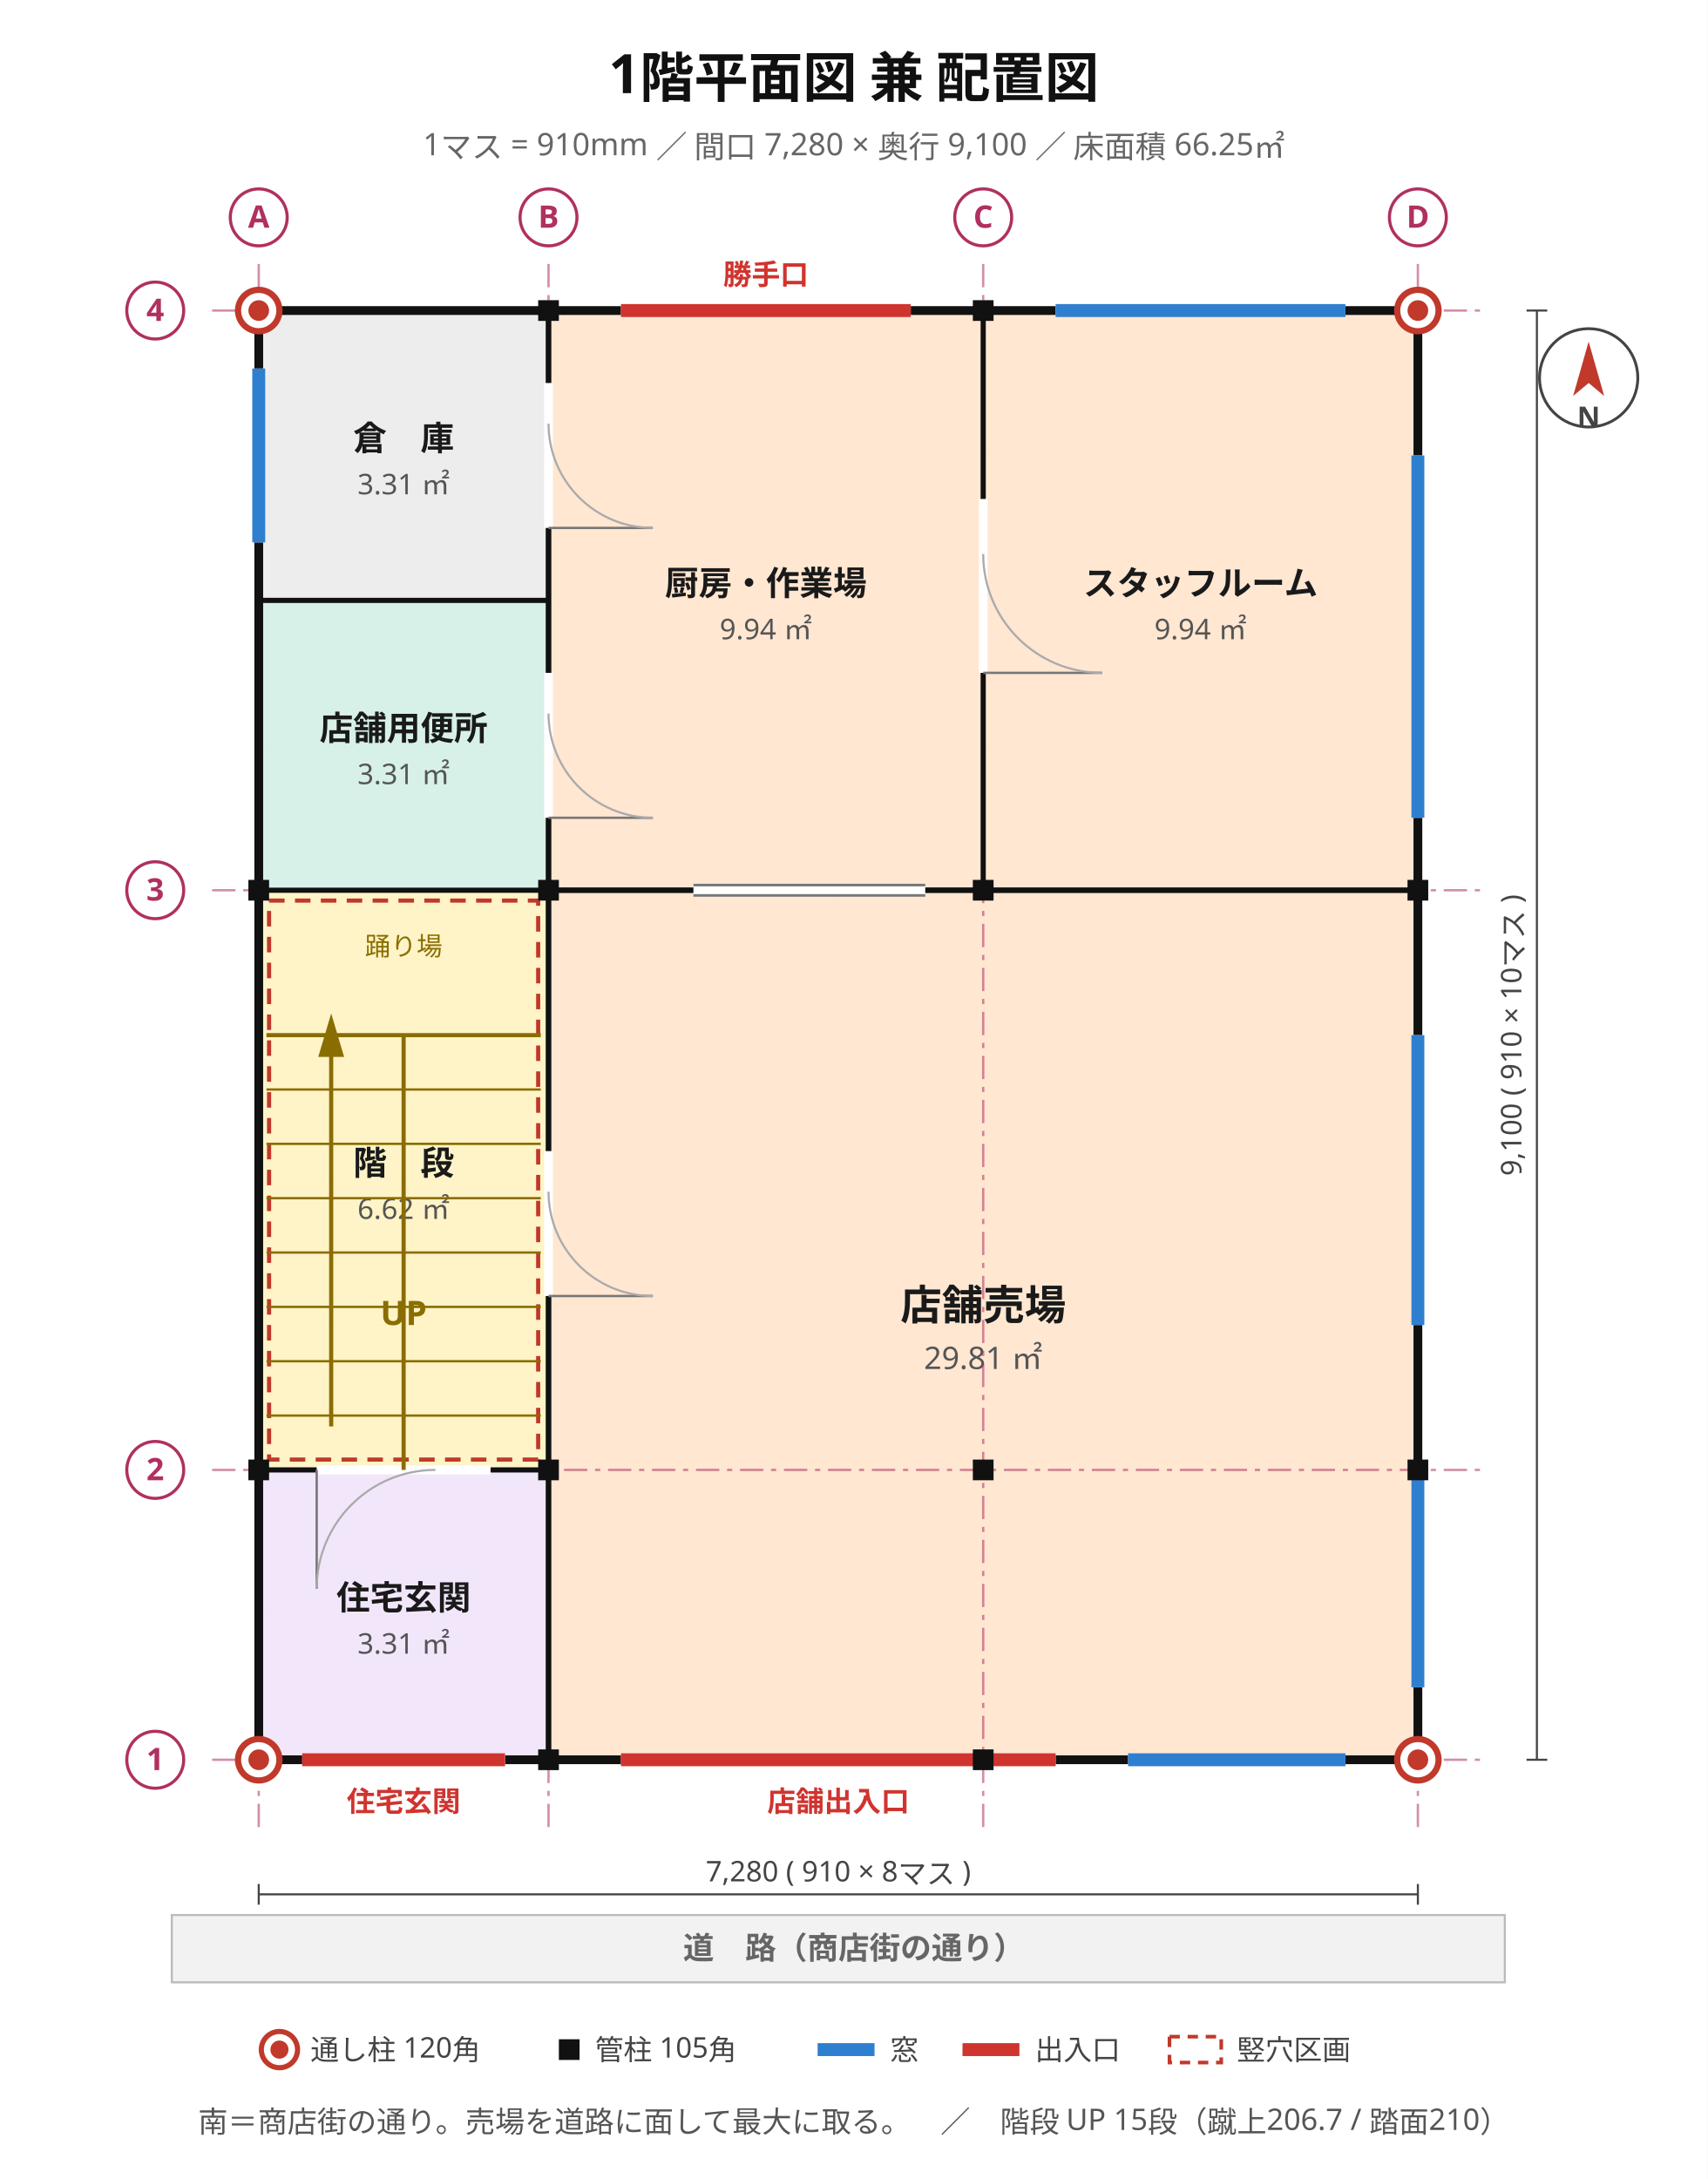
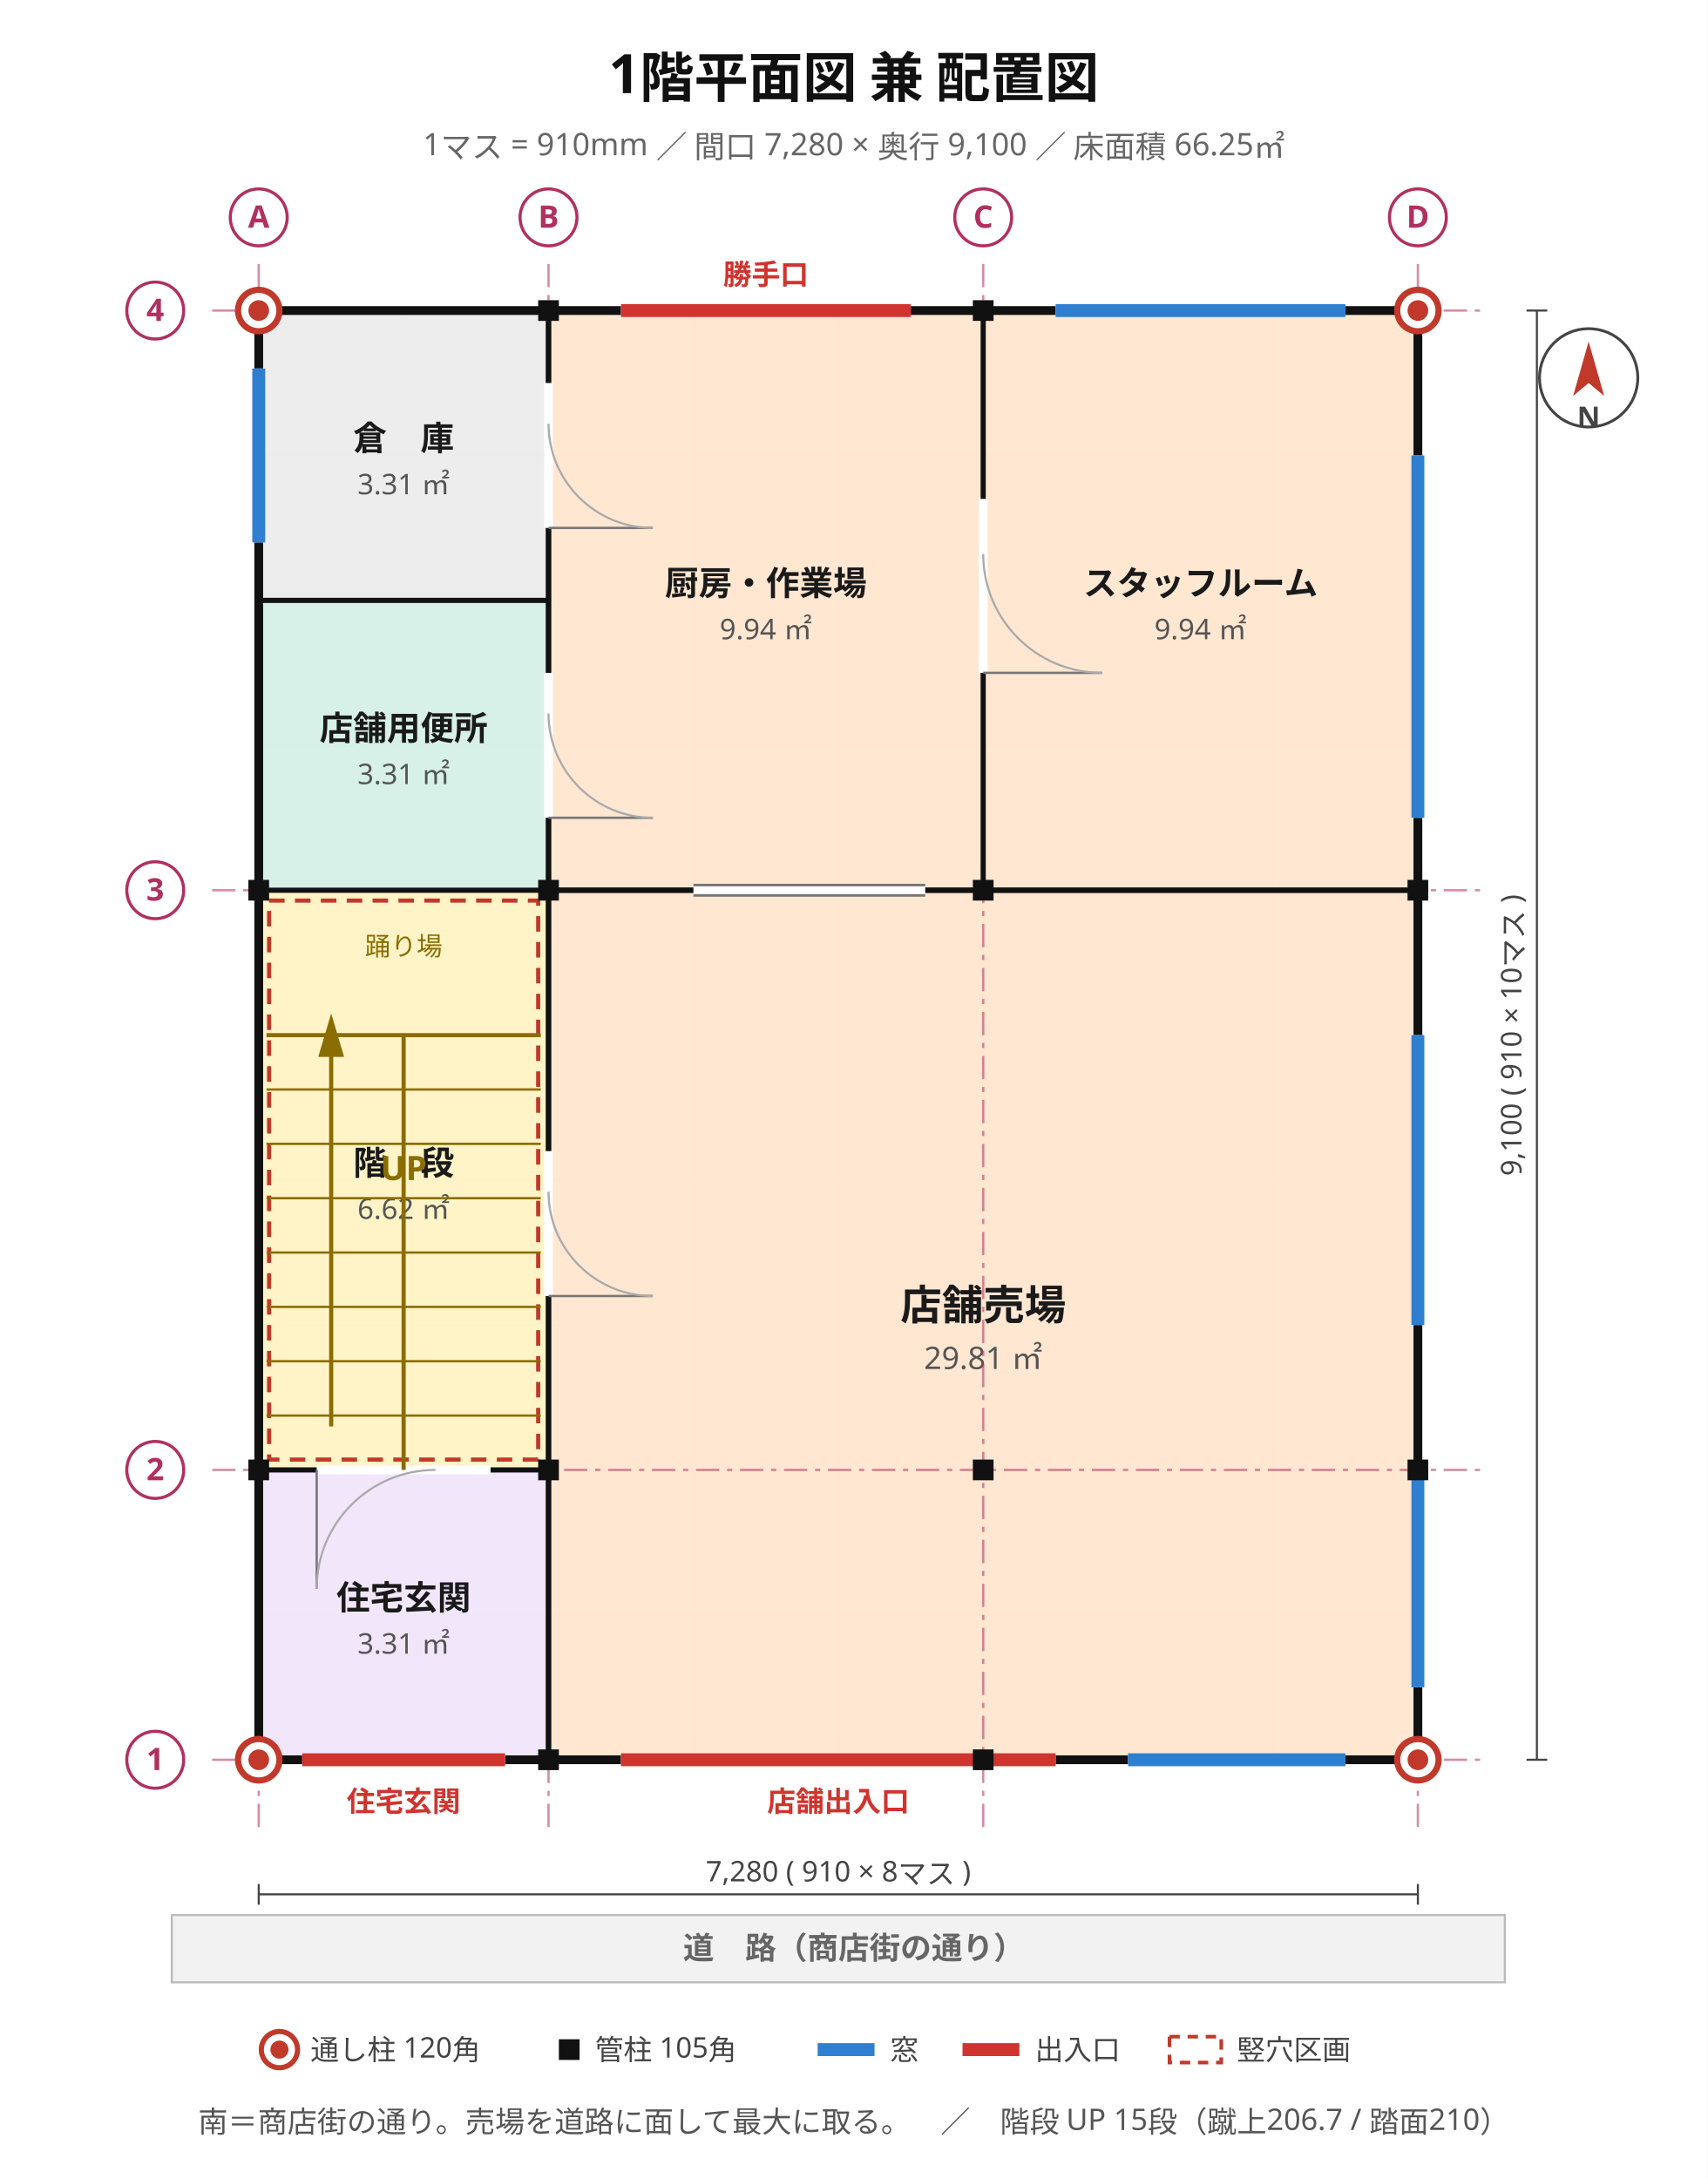
<svg xmlns="http://www.w3.org/2000/svg" viewBox="0 0 660 842" width="660" height="842" font-family="'Hiragino Sans','Hiragino Kaku Gothic ProN','Noto Sans JP','Yu Gothic',Meiryo,'IPAGothic',sans-serif">
  <rect width="660" height="842" fill="#ffffff" />
  <text x="330" y="36" font-size="21" text-anchor="middle" fill="#111" font-weight="700" font-family="'Hiragino Sans','Hiragino Kaku Gothic ProN','Noto Sans JP','Yu Gothic',Meiryo,'IPAGothic',sans-serif">1階平面図 兼 配置図</text>
  <text x="330" y="60" font-size="12" text-anchor="middle" fill="#666" font-weight="400" font-family="'Hiragino Sans','Hiragino Kaku Gothic ProN','Noto Sans JP','Yu Gothic',Meiryo,'IPAGothic',sans-serif">1マス = 910mm ／ 間口 7,280 × 奥行 9,100 ／ 床面積 66.25㎡</text>
  <line x1="100" y1="120" x2="100" y2="680" stroke="#e8e8e8" stroke-width="0.7" />
  <line x1="156" y1="120" x2="156" y2="680" stroke="#e8e8e8" stroke-width="0.7" />
  <line x1="212" y1="120" x2="212" y2="680" stroke="#e8e8e8" stroke-width="0.7" />
  <line x1="268" y1="120" x2="268" y2="680" stroke="#e8e8e8" stroke-width="0.7" />
  <line x1="324" y1="120" x2="324" y2="680" stroke="#e8e8e8" stroke-width="0.7" />
  <line x1="380" y1="120" x2="380" y2="680" stroke="#e8e8e8" stroke-width="0.7" />
  <line x1="436" y1="120" x2="436" y2="680" stroke="#e8e8e8" stroke-width="0.7" />
  <line x1="492" y1="120" x2="492" y2="680" stroke="#e8e8e8" stroke-width="0.7" />
  <line x1="548" y1="120" x2="548" y2="680" stroke="#e8e8e8" stroke-width="0.7" />
  <line x1="100" y1="680" x2="548" y2="680" stroke="#e8e8e8" stroke-width="0.7" />
  <line x1="100" y1="624" x2="548" y2="624" stroke="#e8e8e8" stroke-width="0.7" />
  <line x1="100" y1="568" x2="548" y2="568" stroke="#e8e8e8" stroke-width="0.7" />
  <line x1="100" y1="512" x2="548" y2="512" stroke="#e8e8e8" stroke-width="0.7" />
  <line x1="100" y1="456" x2="548" y2="456" stroke="#e8e8e8" stroke-width="0.7" />
  <line x1="100" y1="400" x2="548" y2="400" stroke="#e8e8e8" stroke-width="0.7" />
  <line x1="100" y1="344" x2="548" y2="344" stroke="#e8e8e8" stroke-width="0.7" />
  <line x1="100" y1="288" x2="548" y2="288" stroke="#e8e8e8" stroke-width="0.7" />
  <line x1="100" y1="232" x2="548" y2="232" stroke="#e8e8e8" stroke-width="0.7" />
  <line x1="100" y1="176" x2="548" y2="176" stroke="#e8e8e8" stroke-width="0.7" />
  <line x1="100" y1="120" x2="548" y2="120" stroke="#e8e8e8" stroke-width="0.7" />
  <rect x="100" y="568" width="112" height="112" fill="#f1e6fa" stroke="#8b62b5" stroke-width="1.2" opacity="0.95" />
  <text x="156" y="622" font-size="13" text-anchor="middle" fill="#1a1a1a" font-weight="700" font-family="'Hiragino Sans','Hiragino Kaku Gothic ProN','Noto Sans JP','Yu Gothic',Meiryo,'IPAGothic',sans-serif">住宅玄関</text>
  <text x="156" y="639" font-size="11" text-anchor="middle" fill="#555" font-weight="400" font-family="'Hiragino Sans','Hiragino Kaku Gothic ProN','Noto Sans JP','Yu Gothic',Meiryo,'IPAGothic',sans-serif">3.31 ㎡</text>
  <rect x="100" y="344" width="112" height="224" fill="#fff3c4" stroke="#bb9508" stroke-width="1.2" opacity="0.95" />
  <text x="156" y="454" font-size="13" text-anchor="middle" fill="#1a1a1a" font-weight="700" font-family="'Hiragino Sans','Hiragino Kaku Gothic ProN','Noto Sans JP','Yu Gothic',Meiryo,'IPAGothic',sans-serif">階　段</text>
  <text x="156" y="471" font-size="11" text-anchor="middle" fill="#555" font-weight="400" font-family="'Hiragino Sans','Hiragino Kaku Gothic ProN','Noto Sans JP','Yu Gothic',Meiryo,'IPAGothic',sans-serif">6.62 ㎡</text>
  <rect x="100" y="232" width="112" height="112" fill="#d5f0e7" stroke="#2f9077" stroke-width="1.2" opacity="0.95" />
  <text x="156" y="286" font-size="13" text-anchor="middle" fill="#1a1a1a" font-weight="700" font-family="'Hiragino Sans','Hiragino Kaku Gothic ProN','Noto Sans JP','Yu Gothic',Meiryo,'IPAGothic',sans-serif">店舗用便所</text>
  <text x="156" y="303" font-size="11" text-anchor="middle" fill="#555" font-weight="400" font-family="'Hiragino Sans','Hiragino Kaku Gothic ProN','Noto Sans JP','Yu Gothic',Meiryo,'IPAGothic',sans-serif">3.31 ㎡</text>
  <rect x="100" y="120" width="112" height="112" fill="#ececec" stroke="#8a8a8a" stroke-width="1.2" opacity="0.95" />
  <text x="156" y="174" font-size="13" text-anchor="middle" fill="#1a1a1a" font-weight="700" font-family="'Hiragino Sans','Hiragino Kaku Gothic ProN','Noto Sans JP','Yu Gothic',Meiryo,'IPAGothic',sans-serif">倉　庫</text>
  <text x="156" y="191" font-size="11" text-anchor="middle" fill="#555" font-weight="400" font-family="'Hiragino Sans','Hiragino Kaku Gothic ProN','Noto Sans JP','Yu Gothic',Meiryo,'IPAGothic',sans-serif">3.31 ㎡</text>
  <rect x="212" y="344" width="336" height="336" fill="#ffe6d0" stroke="#c9762f" stroke-width="1.2" opacity="0.95" />
  <text x="380" y="510" font-size="16" text-anchor="middle" fill="#1a1a1a" font-weight="700" font-family="'Hiragino Sans','Hiragino Kaku Gothic ProN','Noto Sans JP','Yu Gothic',Meiryo,'IPAGothic',sans-serif">店舗売場</text>
  <text x="380" y="529" font-size="12" text-anchor="middle" fill="#555" font-weight="400" font-family="'Hiragino Sans','Hiragino Kaku Gothic ProN','Noto Sans JP','Yu Gothic',Meiryo,'IPAGothic',sans-serif">29.81 ㎡</text>
  <rect x="212" y="120" width="168" height="224" fill="#ffe6d0" stroke="#c9762f" stroke-width="1.2" opacity="0.95" />
  <text x="296" y="230" font-size="13" text-anchor="middle" fill="#1a1a1a" font-weight="700" font-family="'Hiragino Sans','Hiragino Kaku Gothic ProN','Noto Sans JP','Yu Gothic',Meiryo,'IPAGothic',sans-serif">厨房・作業場</text>
  <text x="296" y="247" font-size="11" text-anchor="middle" fill="#555" font-weight="400" font-family="'Hiragino Sans','Hiragino Kaku Gothic ProN','Noto Sans JP','Yu Gothic',Meiryo,'IPAGothic',sans-serif">9.94 ㎡</text>
  <rect x="380" y="120" width="168" height="224" fill="#ffe6d0" stroke="#c9762f" stroke-width="1.2" opacity="0.95" />
  <text x="464" y="230" font-size="13" text-anchor="middle" fill="#1a1a1a" font-weight="700" font-family="'Hiragino Sans','Hiragino Kaku Gothic ProN','Noto Sans JP','Yu Gothic',Meiryo,'IPAGothic',sans-serif">スタッフルーム</text>
  <text x="464" y="247" font-size="11" text-anchor="middle" fill="#555" font-weight="400" font-family="'Hiragino Sans','Hiragino Kaku Gothic ProN','Noto Sans JP','Yu Gothic',Meiryo,'IPAGothic',sans-serif">9.94 ㎡</text>
  <line x1="100" y1="102" x2="100" y2="706" stroke="#b03060" stroke-width="0.9" stroke-dasharray="9 3 2 3" opacity="0.55" />
  <line x1="212" y1="102" x2="212" y2="706" stroke="#b03060" stroke-width="0.9" stroke-dasharray="9 3 2 3" opacity="0.55" />
  <line x1="380" y1="102" x2="380" y2="706" stroke="#b03060" stroke-width="0.9" stroke-dasharray="9 3 2 3" opacity="0.55" />
  <line x1="548" y1="102" x2="548" y2="706" stroke="#b03060" stroke-width="0.9" stroke-dasharray="9 3 2 3" opacity="0.55" />
  <line x1="82" y1="680" x2="574" y2="680" stroke="#b03060" stroke-width="0.9" stroke-dasharray="9 3 2 3" opacity="0.55" />
  <line x1="82" y1="568" x2="574" y2="568" stroke="#b03060" stroke-width="0.9" stroke-dasharray="9 3 2 3" opacity="0.55" />
  <line x1="82" y1="344" x2="574" y2="344" stroke="#b03060" stroke-width="0.9" stroke-dasharray="9 3 2 3" opacity="0.55" />
  <line x1="82" y1="120" x2="574" y2="120" stroke="#b03060" stroke-width="0.9" stroke-dasharray="9 3 2 3" opacity="0.55" />
  <rect x="100" y="120" width="448" height="560" stroke="#111" stroke-width="3.4" fill="none" />
  <line x1="240" y1="680" x2="408" y2="680" stroke="#ffffff" stroke-width="4.2" />
  <line x1="240" y1="680" x2="408" y2="680" stroke="#d0342f" stroke-width="5.0" />
  <text x="324" y="700" font-size="11" text-anchor="middle" fill="#d0342f" font-weight="700" font-family="'Hiragino Sans','Hiragino Kaku Gothic ProN','Noto Sans JP','Yu Gothic',Meiryo,'IPAGothic',sans-serif">店舗出入口</text>
  <line x1="116.8" y1="680" x2="195.2" y2="680" stroke="#ffffff" stroke-width="4.2" />
  <line x1="116.8" y1="680" x2="195.2" y2="680" stroke="#d0342f" stroke-width="5.0" />
  <text x="156" y="700" font-size="11" text-anchor="middle" fill="#d0342f" font-weight="700" font-family="'Hiragino Sans','Hiragino Kaku Gothic ProN','Noto Sans JP','Yu Gothic',Meiryo,'IPAGothic',sans-serif">住宅玄関</text>
  <line x1="436" y1="680" x2="520" y2="680" stroke="#ffffff" stroke-width="4.2" />
  <line x1="436" y1="680" x2="520" y2="680" stroke="#2f7fd0" stroke-width="5.0" />
  <line x1="548" y1="652" x2="548" y2="568" stroke="#ffffff" stroke-width="4.2" />
  <line x1="548" y1="652" x2="548" y2="568" stroke="#2f7fd0" stroke-width="5.0" />
  <line x1="548" y1="512" x2="548" y2="400" stroke="#ffffff" stroke-width="4.2" />
  <line x1="548" y1="512" x2="548" y2="400" stroke="#2f7fd0" stroke-width="5.0" />
  <line x1="548" y1="316" x2="548" y2="176" stroke="#ffffff" stroke-width="4.2" />
  <line x1="548" y1="316" x2="548" y2="176" stroke="#2f7fd0" stroke-width="5.0" />
  <line x1="240" y1="120" x2="352" y2="120" stroke="#ffffff" stroke-width="4.2" />
  <line x1="240" y1="120" x2="352" y2="120" stroke="#d0342f" stroke-width="5.0" />
  <text x="296" y="110" font-size="11" text-anchor="middle" fill="#d0342f" font-weight="700" font-family="'Hiragino Sans','Hiragino Kaku Gothic ProN','Noto Sans JP','Yu Gothic',Meiryo,'IPAGothic',sans-serif">勝手口</text>
  <line x1="408" y1="120" x2="520" y2="120" stroke="#ffffff" stroke-width="4.2" />
  <line x1="408" y1="120" x2="520" y2="120" stroke="#2f7fd0" stroke-width="5.0" />
  <line x1="100" y1="209.6" x2="100" y2="142.4" stroke="#ffffff" stroke-width="4.2" />
  <line x1="100" y1="209.6" x2="100" y2="142.4" stroke="#2f7fd0" stroke-width="5.0" />
+   <line x1="100" y1="568" x2="212" y2="568" stroke="#111" stroke-width="2.0" />
+   <line x1="212" y1="344" x2="380" y2="344" stroke="#111" stroke-width="2.0" />
  <line x1="212" y1="344" x2="548" y2="344" stroke="#111" stroke-width="2.0" />
-   <line x1="212" y1="344" x2="380" y2="344" stroke="#111" stroke-width="2.0" />
-   <line x1="100" y1="568" x2="212" y2="568" stroke="#111" stroke-width="2.0" />
  <line x1="212" y1="344" x2="212" y2="232" stroke="#111" stroke-width="2.0" />
+   <line x1="380" y1="344" x2="380" y2="120" stroke="#111" stroke-width="2.0" />
  <line x1="212" y1="344" x2="212" y2="120" stroke="#111" stroke-width="2.0" />
  <line x1="212" y1="680" x2="212" y2="344" stroke="#111" stroke-width="2.0" />
+   <line x1="212" y1="232" x2="212" y2="120" stroke="#111" stroke-width="2.0" />
  <line x1="212" y1="568" x2="212" y2="344" stroke="#111" stroke-width="2.0" />
  <line x1="380" y1="344" x2="548" y2="344" stroke="#111" stroke-width="2.0" />
-   <line x1="212" y1="232" x2="212" y2="120" stroke="#111" stroke-width="2.0" />
  <line x1="100" y1="232" x2="212" y2="232" stroke="#111" stroke-width="2.0" />
-   <line x1="380" y1="344" x2="380" y2="120" stroke="#111" stroke-width="2.0" />
+   <line x1="100" y1="344" x2="212" y2="344" stroke="#111" stroke-width="2.0" />
  <line x1="212" y1="680" x2="212" y2="568" stroke="#111" stroke-width="2.0" />
-   <line x1="100" y1="344" x2="212" y2="344" stroke="#111" stroke-width="2.0" />
  <line x1="122.4" y1="568" x2="189.6" y2="568" stroke="#ffffff" stroke-width="3.4" />
  <line x1="122.4" y1="568" x2="122.4" y2="613.92" stroke="#777" stroke-width="0.9" />
  <path d="M 122.4 613.9 A 45.9 45.9 0 0 1 168.3 568.0" stroke="#aaa" stroke-width="0.8" fill="none" />
  <line x1="212" y1="500.8" x2="212" y2="444.8" stroke="#ffffff" stroke-width="3.4" />
  <line x1="212" y1="500.8" x2="252.32" y2="500.8" stroke="#777" stroke-width="0.9" />
  <path d="M 252.3 500.8 A 40.3 40.3 0 0 1 212.0 460.5" stroke="#aaa" stroke-width="0.8" fill="none" />
  <line x1="268" y1="344" x2="357.6" y2="344" stroke="#ffffff" stroke-width="3.4" />
  <line x1="268" y1="342" x2="357.6" y2="342" stroke="#777" stroke-width="1.0" />
  <line x1="268" y1="346" x2="357.6" y2="346" stroke="#777" stroke-width="1.0" />
  <line x1="212" y1="316" x2="212" y2="260" stroke="#ffffff" stroke-width="3.4" />
  <line x1="212" y1="316" x2="252.32" y2="316" stroke="#777" stroke-width="0.9" />
  <path d="M 252.3 316.0 A 40.3 40.3 0 0 1 212.0 275.7" stroke="#aaa" stroke-width="0.8" fill="none" />
  <line x1="212" y1="204" x2="212" y2="148" stroke="#ffffff" stroke-width="3.4" />
  <line x1="212" y1="204" x2="252.32" y2="204" stroke="#777" stroke-width="0.9" />
  <path d="M 252.3 204.0 A 40.3 40.3 0 0 1 212.0 163.7" stroke="#aaa" stroke-width="0.8" fill="none" />
  <line x1="380" y1="260" x2="380" y2="192.8" stroke="#ffffff" stroke-width="3.4" />
  <line x1="380" y1="260" x2="425.92" y2="260" stroke="#777" stroke-width="0.9" />
  <path d="M 425.9 260.0 A 45.9 45.9 0 0 1 380.0 214.1" stroke="#aaa" stroke-width="0.8" fill="none" />
  <rect x="104" y="348" width="104" height="216" fill="none" stroke="#c0392b" stroke-width="1.6" stroke-dasharray="6 4" />
  <line x1="156" y1="568" x2="156" y2="400" stroke="#8a6d00" stroke-width="1.6" />
  <line x1="103" y1="547" x2="156" y2="547" stroke="#8a6d00" stroke-width="0.9" />
  <line x1="156" y1="547" x2="209" y2="547" stroke="#8a6d00" stroke-width="0.9" />
  <line x1="103" y1="526" x2="156" y2="526" stroke="#8a6d00" stroke-width="0.9" />
  <line x1="156" y1="526" x2="209" y2="526" stroke="#8a6d00" stroke-width="0.9" />
  <line x1="103" y1="505" x2="156" y2="505" stroke="#8a6d00" stroke-width="0.9" />
  <line x1="156" y1="505" x2="209" y2="505" stroke="#8a6d00" stroke-width="0.9" />
  <line x1="103" y1="484" x2="156" y2="484" stroke="#8a6d00" stroke-width="0.9" />
  <line x1="156" y1="484" x2="209" y2="484" stroke="#8a6d00" stroke-width="0.9" />
  <line x1="103" y1="463" x2="156" y2="463" stroke="#8a6d00" stroke-width="0.9" />
  <line x1="156" y1="463" x2="209" y2="463" stroke="#8a6d00" stroke-width="0.9" />
  <line x1="103" y1="442" x2="156" y2="442" stroke="#8a6d00" stroke-width="0.9" />
  <line x1="156" y1="442" x2="209" y2="442" stroke="#8a6d00" stroke-width="0.9" />
  <line x1="103" y1="421" x2="156" y2="421" stroke="#8a6d00" stroke-width="0.9" />
  <line x1="156" y1="421" x2="209" y2="421" stroke="#8a6d00" stroke-width="0.9" />
  <line x1="103" y1="400" x2="209" y2="400" stroke="#8a6d00" stroke-width="1.6" />
  <text x="156" y="369.2" font-size="10" text-anchor="middle" fill="#8a6d00" font-weight="400" font-family="'Hiragino Sans','Hiragino Kaku Gothic ProN','Noto Sans JP','Yu Gothic',Meiryo,'IPAGothic',sans-serif">踊り場</text>
  <line x1="128" y1="551.2" x2="128" y2="405.6" stroke="#8a6d00" stroke-width="1.6" />
  <polygon points="128,391.6 123,408.4 133,408.4" fill="#8a6d00" />
-   <text x="156" y="512" font-size="13" text-anchor="middle" fill="#8a6d00" font-weight="700" font-family="'Hiragino Sans','Hiragino Kaku Gothic ProN','Noto Sans JP','Yu Gothic',Meiryo,'IPAGothic',sans-serif">UP</text>
+   <text x="156" y="456" font-size="13" text-anchor="middle" fill="#8a6d00" font-weight="700" font-family="'Hiragino Sans','Hiragino Kaku Gothic ProN','Noto Sans JP','Yu Gothic',Meiryo,'IPAGothic',sans-serif">UP</text>
  <rect x="208" y="676" width="8" height="8" fill="#111" />
  <rect x="376" y="676" width="8" height="8" fill="#111" />
  <rect x="96" y="564" width="8" height="8" fill="#111" />
  <rect x="544" y="564" width="8" height="8" fill="#111" />
  <rect x="96" y="340" width="8" height="8" fill="#111" />
  <rect x="544" y="340" width="8" height="8" fill="#111" />
  <rect x="208" y="116" width="8" height="8" fill="#111" />
  <rect x="376" y="116" width="8" height="8" fill="#111" />
  <rect x="208" y="564" width="8" height="8" fill="#111" />
  <rect x="376" y="564" width="8" height="8" fill="#111" />
  <rect x="208" y="340" width="8" height="8" fill="#111" />
  <rect x="376" y="340" width="8" height="8" fill="#111" />
  <circle cx="100" cy="680" r="8" fill="#ffffff" stroke="#c0392b" stroke-width="2.4" />
  <circle cx="100" cy="680" r="4" fill="#c0392b" />
  <circle cx="548" cy="680" r="8" fill="#ffffff" stroke="#c0392b" stroke-width="2.4" />
  <circle cx="548" cy="680" r="4" fill="#c0392b" />
  <circle cx="100" cy="120" r="8" fill="#ffffff" stroke="#c0392b" stroke-width="2.4" />
  <circle cx="100" cy="120" r="4" fill="#c0392b" />
  <circle cx="548" cy="120" r="8" fill="#ffffff" stroke="#c0392b" stroke-width="2.4" />
  <circle cx="548" cy="120" r="4" fill="#c0392b" />
  <circle cx="100" cy="84" r="11" fill="#ffffff" stroke="#b03060" stroke-width="1.2" />
  <text x="100" y="88" font-size="12" text-anchor="middle" fill="#b03060" font-weight="700" font-family="'Hiragino Sans','Hiragino Kaku Gothic ProN','Noto Sans JP','Yu Gothic',Meiryo,'IPAGothic',sans-serif">A</text>
  <circle cx="212" cy="84" r="11" fill="#ffffff" stroke="#b03060" stroke-width="1.2" />
  <text x="212" y="88" font-size="12" text-anchor="middle" fill="#b03060" font-weight="700" font-family="'Hiragino Sans','Hiragino Kaku Gothic ProN','Noto Sans JP','Yu Gothic',Meiryo,'IPAGothic',sans-serif">B</text>
  <circle cx="380" cy="84" r="11" fill="#ffffff" stroke="#b03060" stroke-width="1.2" />
  <text x="380" y="88" font-size="12" text-anchor="middle" fill="#b03060" font-weight="700" font-family="'Hiragino Sans','Hiragino Kaku Gothic ProN','Noto Sans JP','Yu Gothic',Meiryo,'IPAGothic',sans-serif">C</text>
  <circle cx="548" cy="84" r="11" fill="#ffffff" stroke="#b03060" stroke-width="1.2" />
  <text x="548" y="88" font-size="12" text-anchor="middle" fill="#b03060" font-weight="700" font-family="'Hiragino Sans','Hiragino Kaku Gothic ProN','Noto Sans JP','Yu Gothic',Meiryo,'IPAGothic',sans-serif">D</text>
  <circle cx="60" cy="680" r="11" fill="#ffffff" stroke="#b03060" stroke-width="1.2" />
  <text x="60" y="684" font-size="12" text-anchor="middle" fill="#b03060" font-weight="700" font-family="'Hiragino Sans','Hiragino Kaku Gothic ProN','Noto Sans JP','Yu Gothic',Meiryo,'IPAGothic',sans-serif">1</text>
  <circle cx="60" cy="568" r="11" fill="#ffffff" stroke="#b03060" stroke-width="1.2" />
  <text x="60" y="572" font-size="12" text-anchor="middle" fill="#b03060" font-weight="700" font-family="'Hiragino Sans','Hiragino Kaku Gothic ProN','Noto Sans JP','Yu Gothic',Meiryo,'IPAGothic',sans-serif">2</text>
  <circle cx="60" cy="344" r="11" fill="#ffffff" stroke="#b03060" stroke-width="1.2" />
  <text x="60" y="348" font-size="12" text-anchor="middle" fill="#b03060" font-weight="700" font-family="'Hiragino Sans','Hiragino Kaku Gothic ProN','Noto Sans JP','Yu Gothic',Meiryo,'IPAGothic',sans-serif">3</text>
  <circle cx="60" cy="120" r="11" fill="#ffffff" stroke="#b03060" stroke-width="1.2" />
  <text x="60" y="124" font-size="12" text-anchor="middle" fill="#b03060" font-weight="700" font-family="'Hiragino Sans','Hiragino Kaku Gothic ProN','Noto Sans JP','Yu Gothic',Meiryo,'IPAGothic',sans-serif">4</text>
  <line x1="100" y1="732" x2="548" y2="732" stroke="#444" stroke-width="0.8" />
  <line x1="100" y1="728" x2="100" y2="736" stroke="#444" stroke-width="0.8" />
  <line x1="548" y1="728" x2="548" y2="736" stroke="#444" stroke-width="0.8" />
  <text x="324" y="727" font-size="11" text-anchor="middle" fill="#444" font-weight="400" font-family="'Hiragino Sans','Hiragino Kaku Gothic ProN','Noto Sans JP','Yu Gothic',Meiryo,'IPAGothic',sans-serif">7,280  ( 910 × 8マス )</text>
  <line x1="594" y1="680" x2="594" y2="120" stroke="#444" stroke-width="0.8" />
  <line x1="590" y1="680" x2="598" y2="680" stroke="#444" stroke-width="0.8" />
  <line x1="590" y1="120" x2="598" y2="120" stroke="#444" stroke-width="0.8" />
  <g transform="translate(588,400) rotate(-90)">
    <text x="0" y="0" font-size="11" text-anchor="middle" fill="#444" font-weight="400" font-family="'Hiragino Sans','Hiragino Kaku Gothic ProN','Noto Sans JP','Yu Gothic',Meiryo,'IPAGothic',sans-serif">9,100  ( 910 × 10マス )</text>
  </g>
  <circle cx="614" cy="146" r="19" fill="#ffffff" stroke="#444" stroke-width="1.1" />
  <polygon points="614,132 608,153 614,148 620,153" fill="#c0392b" />
  <text x="614" y="165" font-size="11" text-anchor="middle" fill="#444" font-weight="700" font-family="'Hiragino Sans','Hiragino Kaku Gothic ProN','Noto Sans JP','Yu Gothic',Meiryo,'IPAGothic',sans-serif">N</text>
  <rect x="66.4" y="740" width="515.2" height="26" fill="#f2f2f2" stroke="#bbb" stroke-width="0.8" />
  <text x="330" y="757" font-size="12" text-anchor="middle" fill="#666" font-weight="700" font-family="'Hiragino Sans','Hiragino Kaku Gothic ProN','Noto Sans JP','Yu Gothic',Meiryo,'IPAGothic',sans-serif">道　路（商店街の通り）</text>
  <circle cx="108" cy="792" r="7" fill="#ffffff" stroke="#c0392b" stroke-width="2.0" />
  <circle cx="108" cy="792" r="3.5" fill="#c0392b" />
  <text x="120" y="796" font-size="11" text-anchor="start" fill="#444" font-weight="400" font-family="'Hiragino Sans','Hiragino Kaku Gothic ProN','Noto Sans JP','Yu Gothic',Meiryo,'IPAGothic',sans-serif">通し柱 120角</text>
  <rect x="216" y="788" width="8" height="8" fill="#111" />
  <text x="230" y="796" font-size="11" text-anchor="start" fill="#444" font-weight="400" font-family="'Hiragino Sans','Hiragino Kaku Gothic ProN','Noto Sans JP','Yu Gothic',Meiryo,'IPAGothic',sans-serif">管柱 105角</text>
  <line x1="316" y1="792" x2="338" y2="792" stroke="#2f7fd0" stroke-width="5" />
  <text x="344" y="796" font-size="11" text-anchor="start" fill="#444" font-weight="400" font-family="'Hiragino Sans','Hiragino Kaku Gothic ProN','Noto Sans JP','Yu Gothic',Meiryo,'IPAGothic',sans-serif">窓</text>
  <line x1="372" y1="792" x2="394" y2="792" stroke="#d0342f" stroke-width="5" />
  <text x="400" y="796" font-size="11" text-anchor="start" fill="#444" font-weight="400" font-family="'Hiragino Sans','Hiragino Kaku Gothic ProN','Noto Sans JP','Yu Gothic',Meiryo,'IPAGothic',sans-serif">出入口</text>
  <rect x="452" y="787" width="20" height="10" fill="none" stroke="#c0392b" stroke-width="1.4" stroke-dasharray="4 3" />
  <text x="478" y="796" font-size="11" text-anchor="start" fill="#444" font-weight="400" font-family="'Hiragino Sans','Hiragino Kaku Gothic ProN','Noto Sans JP','Yu Gothic',Meiryo,'IPAGothic',sans-serif">竪穴区画</text>
  <text x="330" y="824" font-size="11.5" text-anchor="middle" fill="#555" font-weight="400" font-family="'Hiragino Sans','Hiragino Kaku Gothic ProN','Noto Sans JP','Yu Gothic',Meiryo,'IPAGothic',sans-serif">南＝商店街の通り。売場を道路に面して最大に取る。　／　階段 UP 15段（蹴上206.7 / 踏面210）</text>
</svg>
